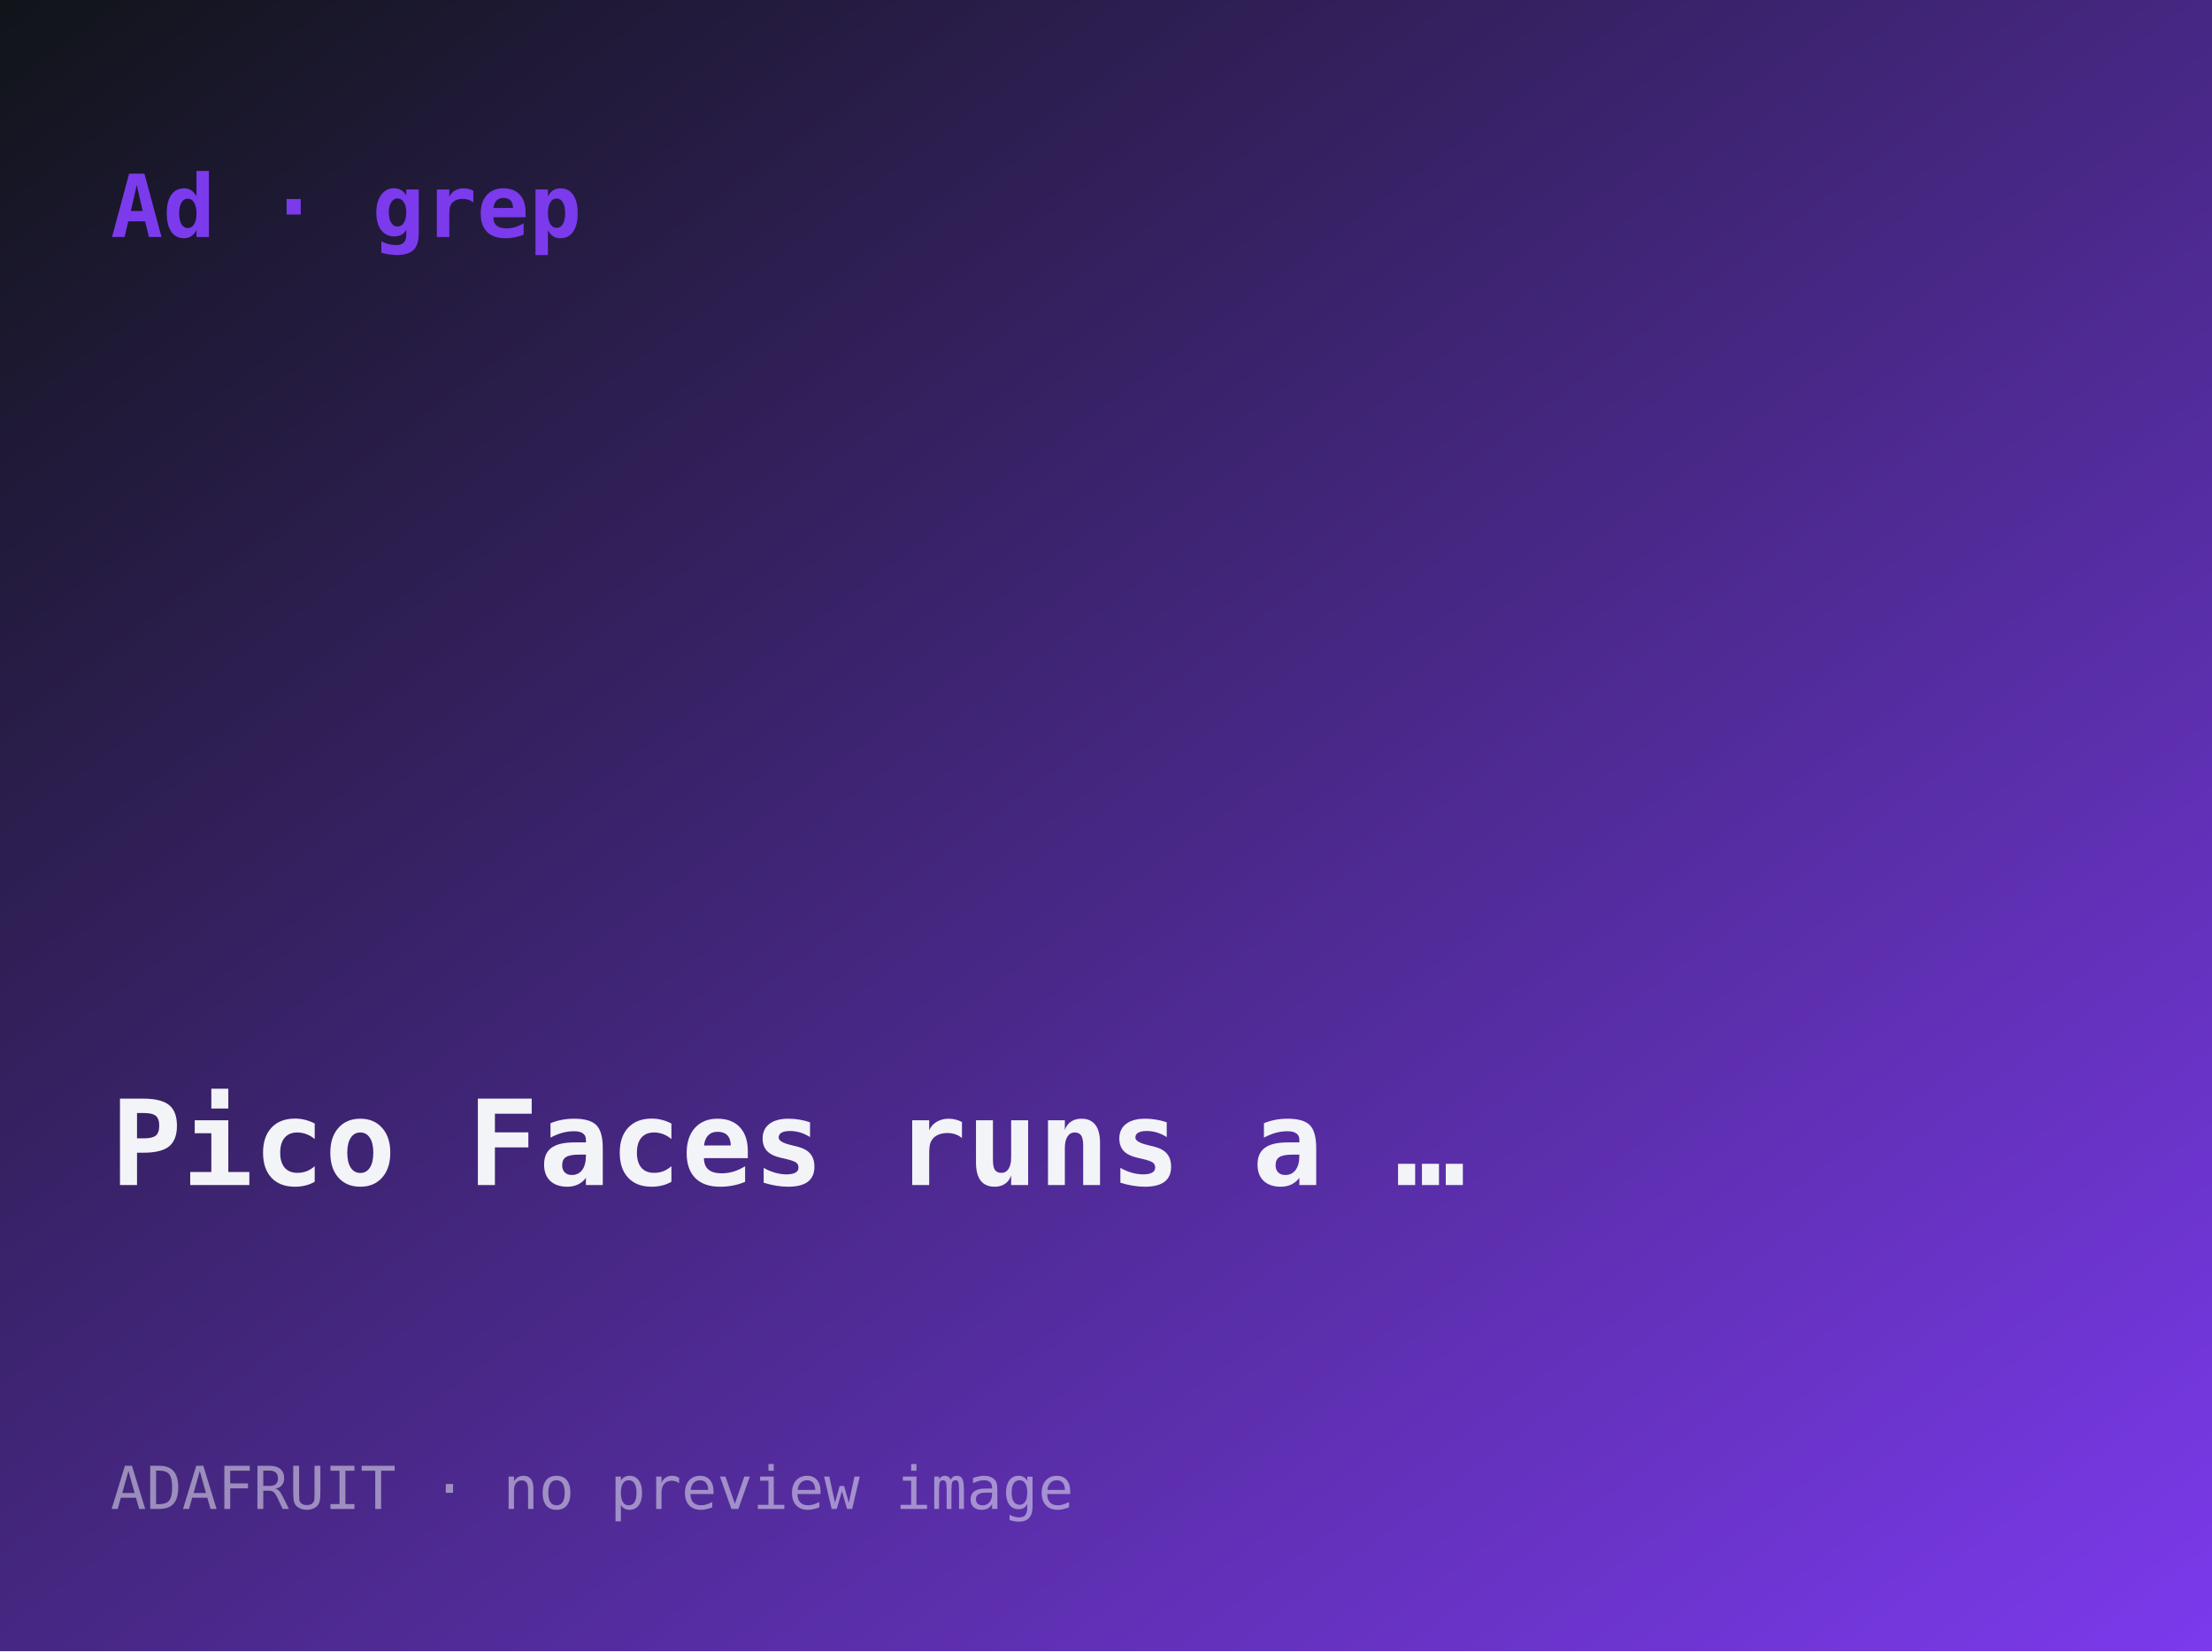
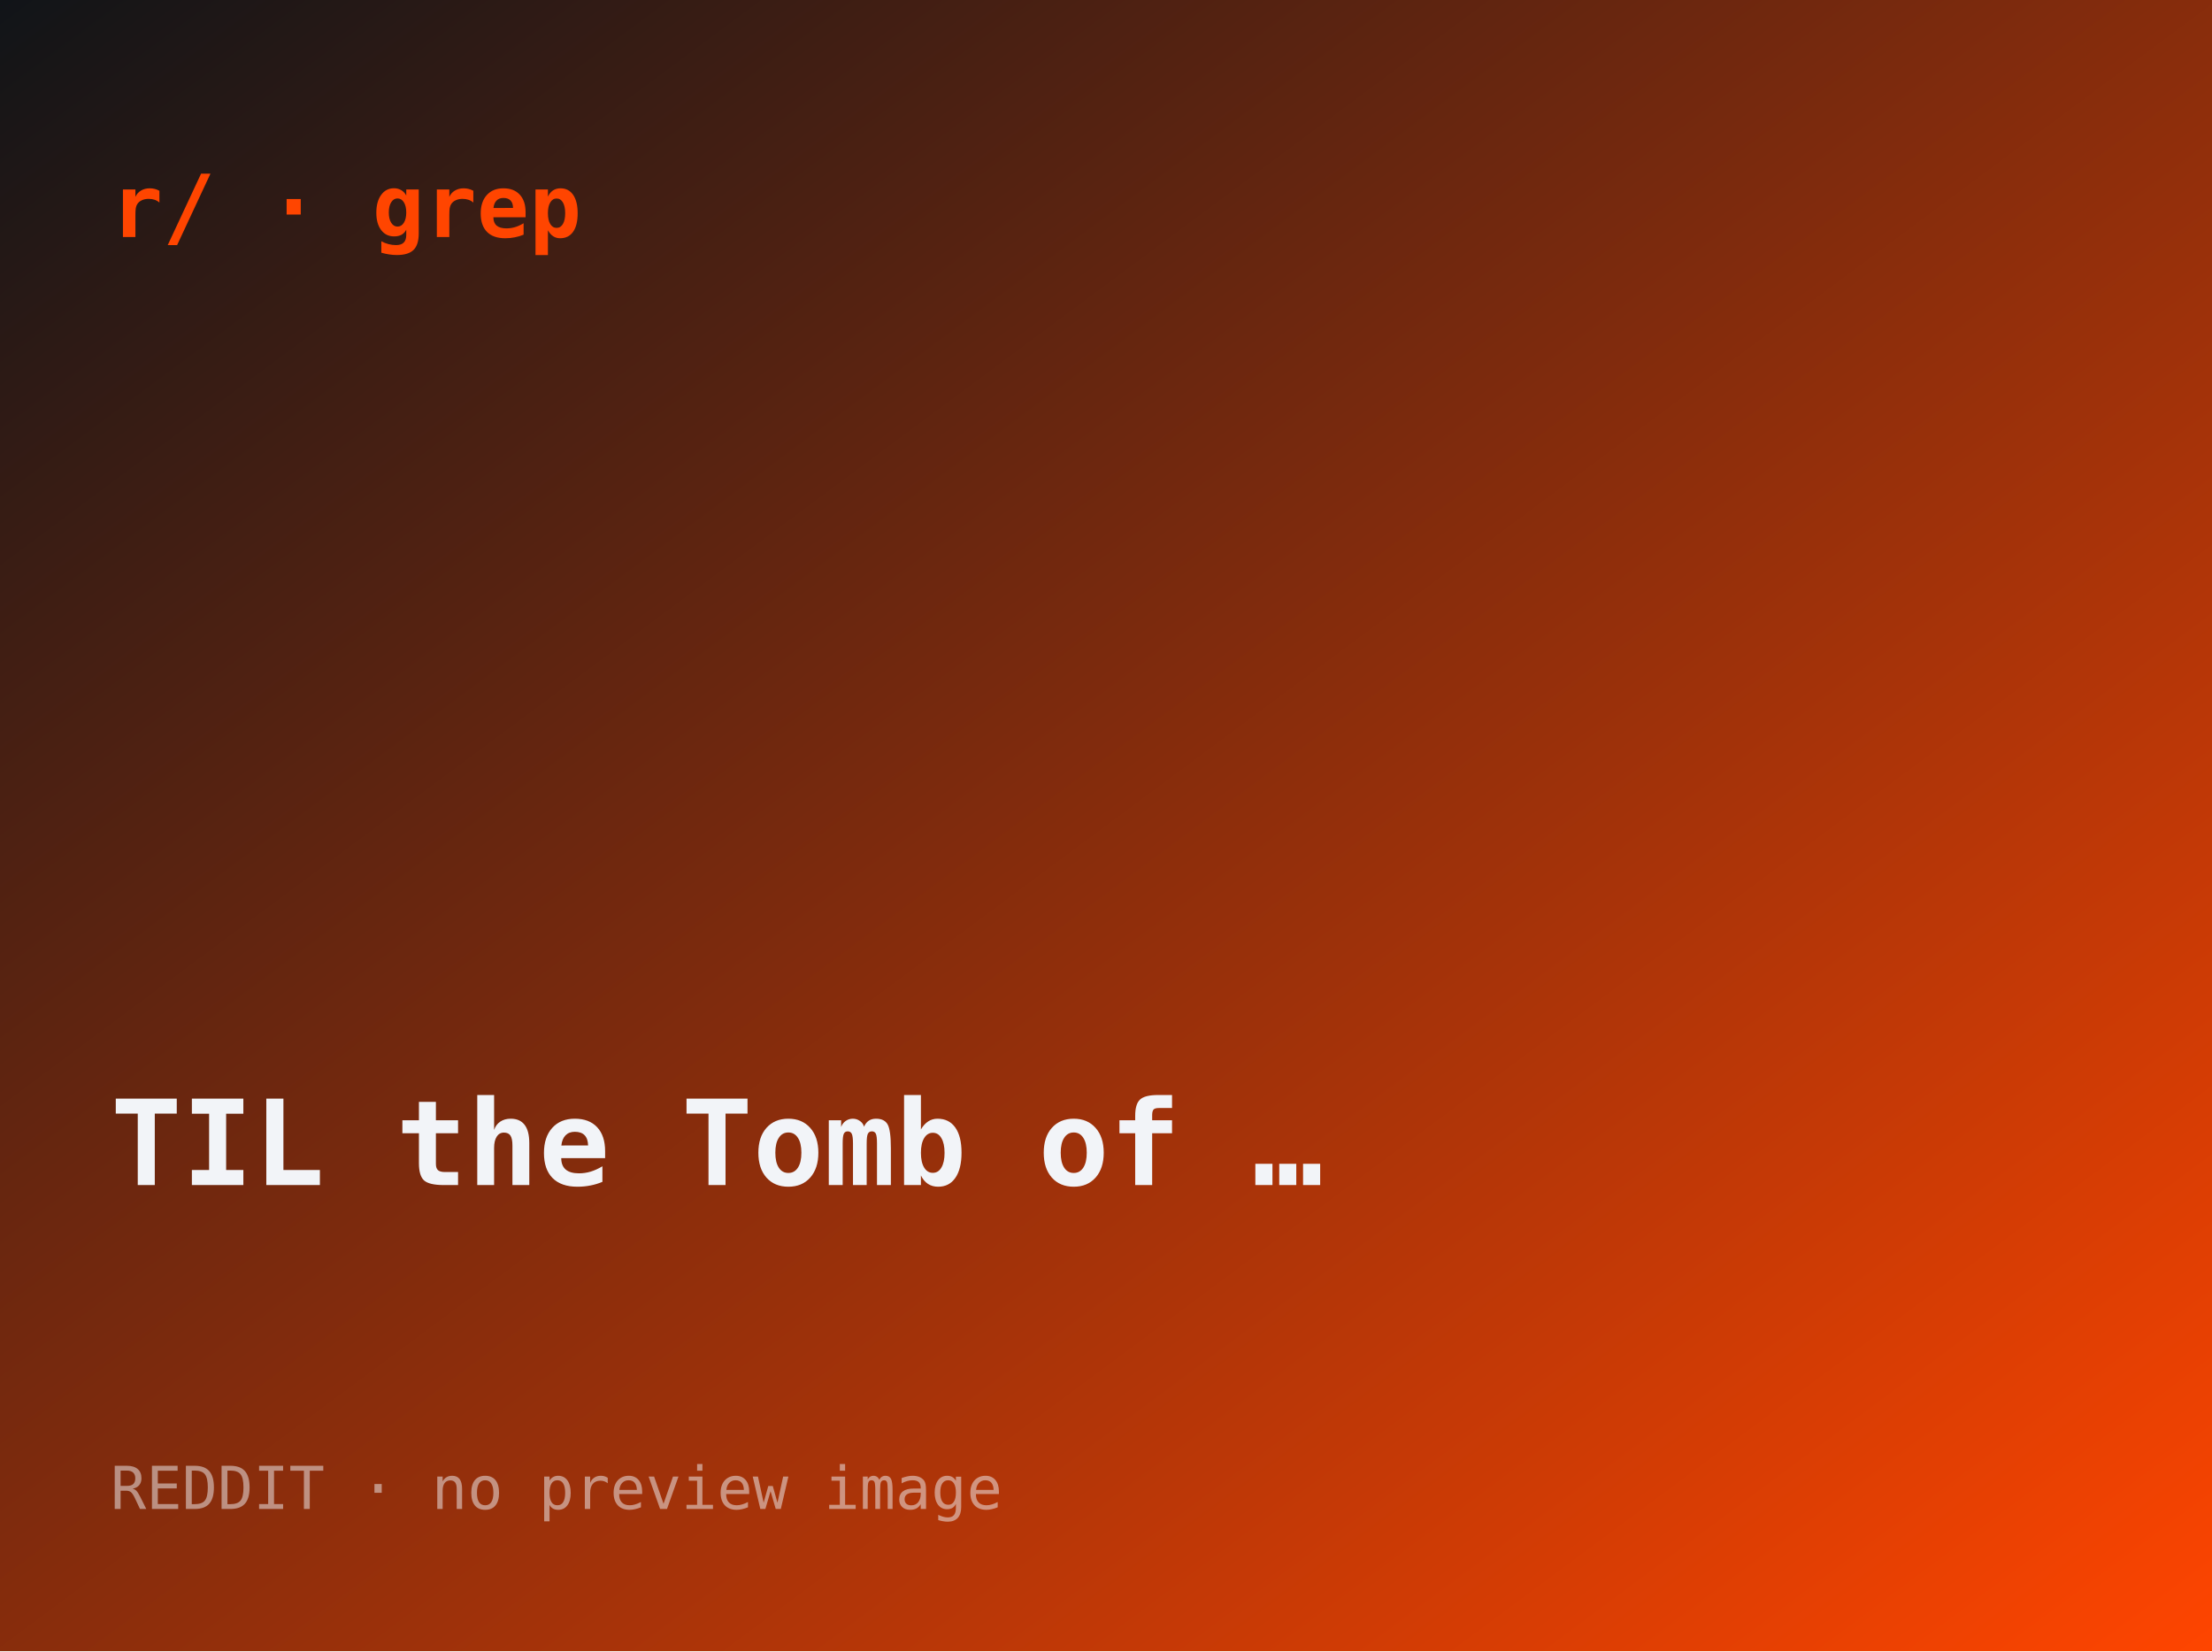
- <svg xmlns="http://www.w3.org/2000/svg" width="560" height="418" viewBox="0 0 560 418" role="img" aria-label="Pico-Faces runs a 1.5M-parameter image generator on an RP2350">
+ <svg xmlns="http://www.w3.org/2000/svg" width="560" height="418" viewBox="0 0 560 418" role="img" aria-label="TIL the Tomb of the Unknown Soldier has been continuously guarded, 24/7, since J">
  <defs>
    <linearGradient id="g" x1="0" y1="0" x2="1" y2="1">
      <stop offset="0" stop-color="#101418" />
-       <stop offset="1" stop-color="#7c3aed" />
+       <stop offset="1" stop-color="#ff4500" />
    </linearGradient>
  </defs>
  <rect width="560" height="418" fill="url(#g)" />
-   <text x="28" y="60" font-family="ui-monospace,monospace" font-size="22" fill="#7c3aed" font-weight="700">Ad · grep</text>
-   <text x="28" y="300" font-family="ui-monospace,monospace" font-size="30" fill="#f2f4f8" font-weight="600">Pico Faces runs a …</text>
-   <text x="28" y="382" font-family="ui-monospace,monospace" font-size="15" fill="rgba(242,244,248,.5)">ADAFRUIT · no preview image</text>
+   <text x="28" y="60" font-family="ui-monospace,monospace" font-size="22" fill="#ff4500" font-weight="700">r/ · grep</text>
+   <text x="28" y="300" font-family="ui-monospace,monospace" font-size="30" fill="#f2f4f8" font-weight="600">TIL the Tomb of …</text>
+   <text x="28" y="382" font-family="ui-monospace,monospace" font-size="15" fill="rgba(242,244,248,.5)">REDDIT · no preview image</text>
</svg>
